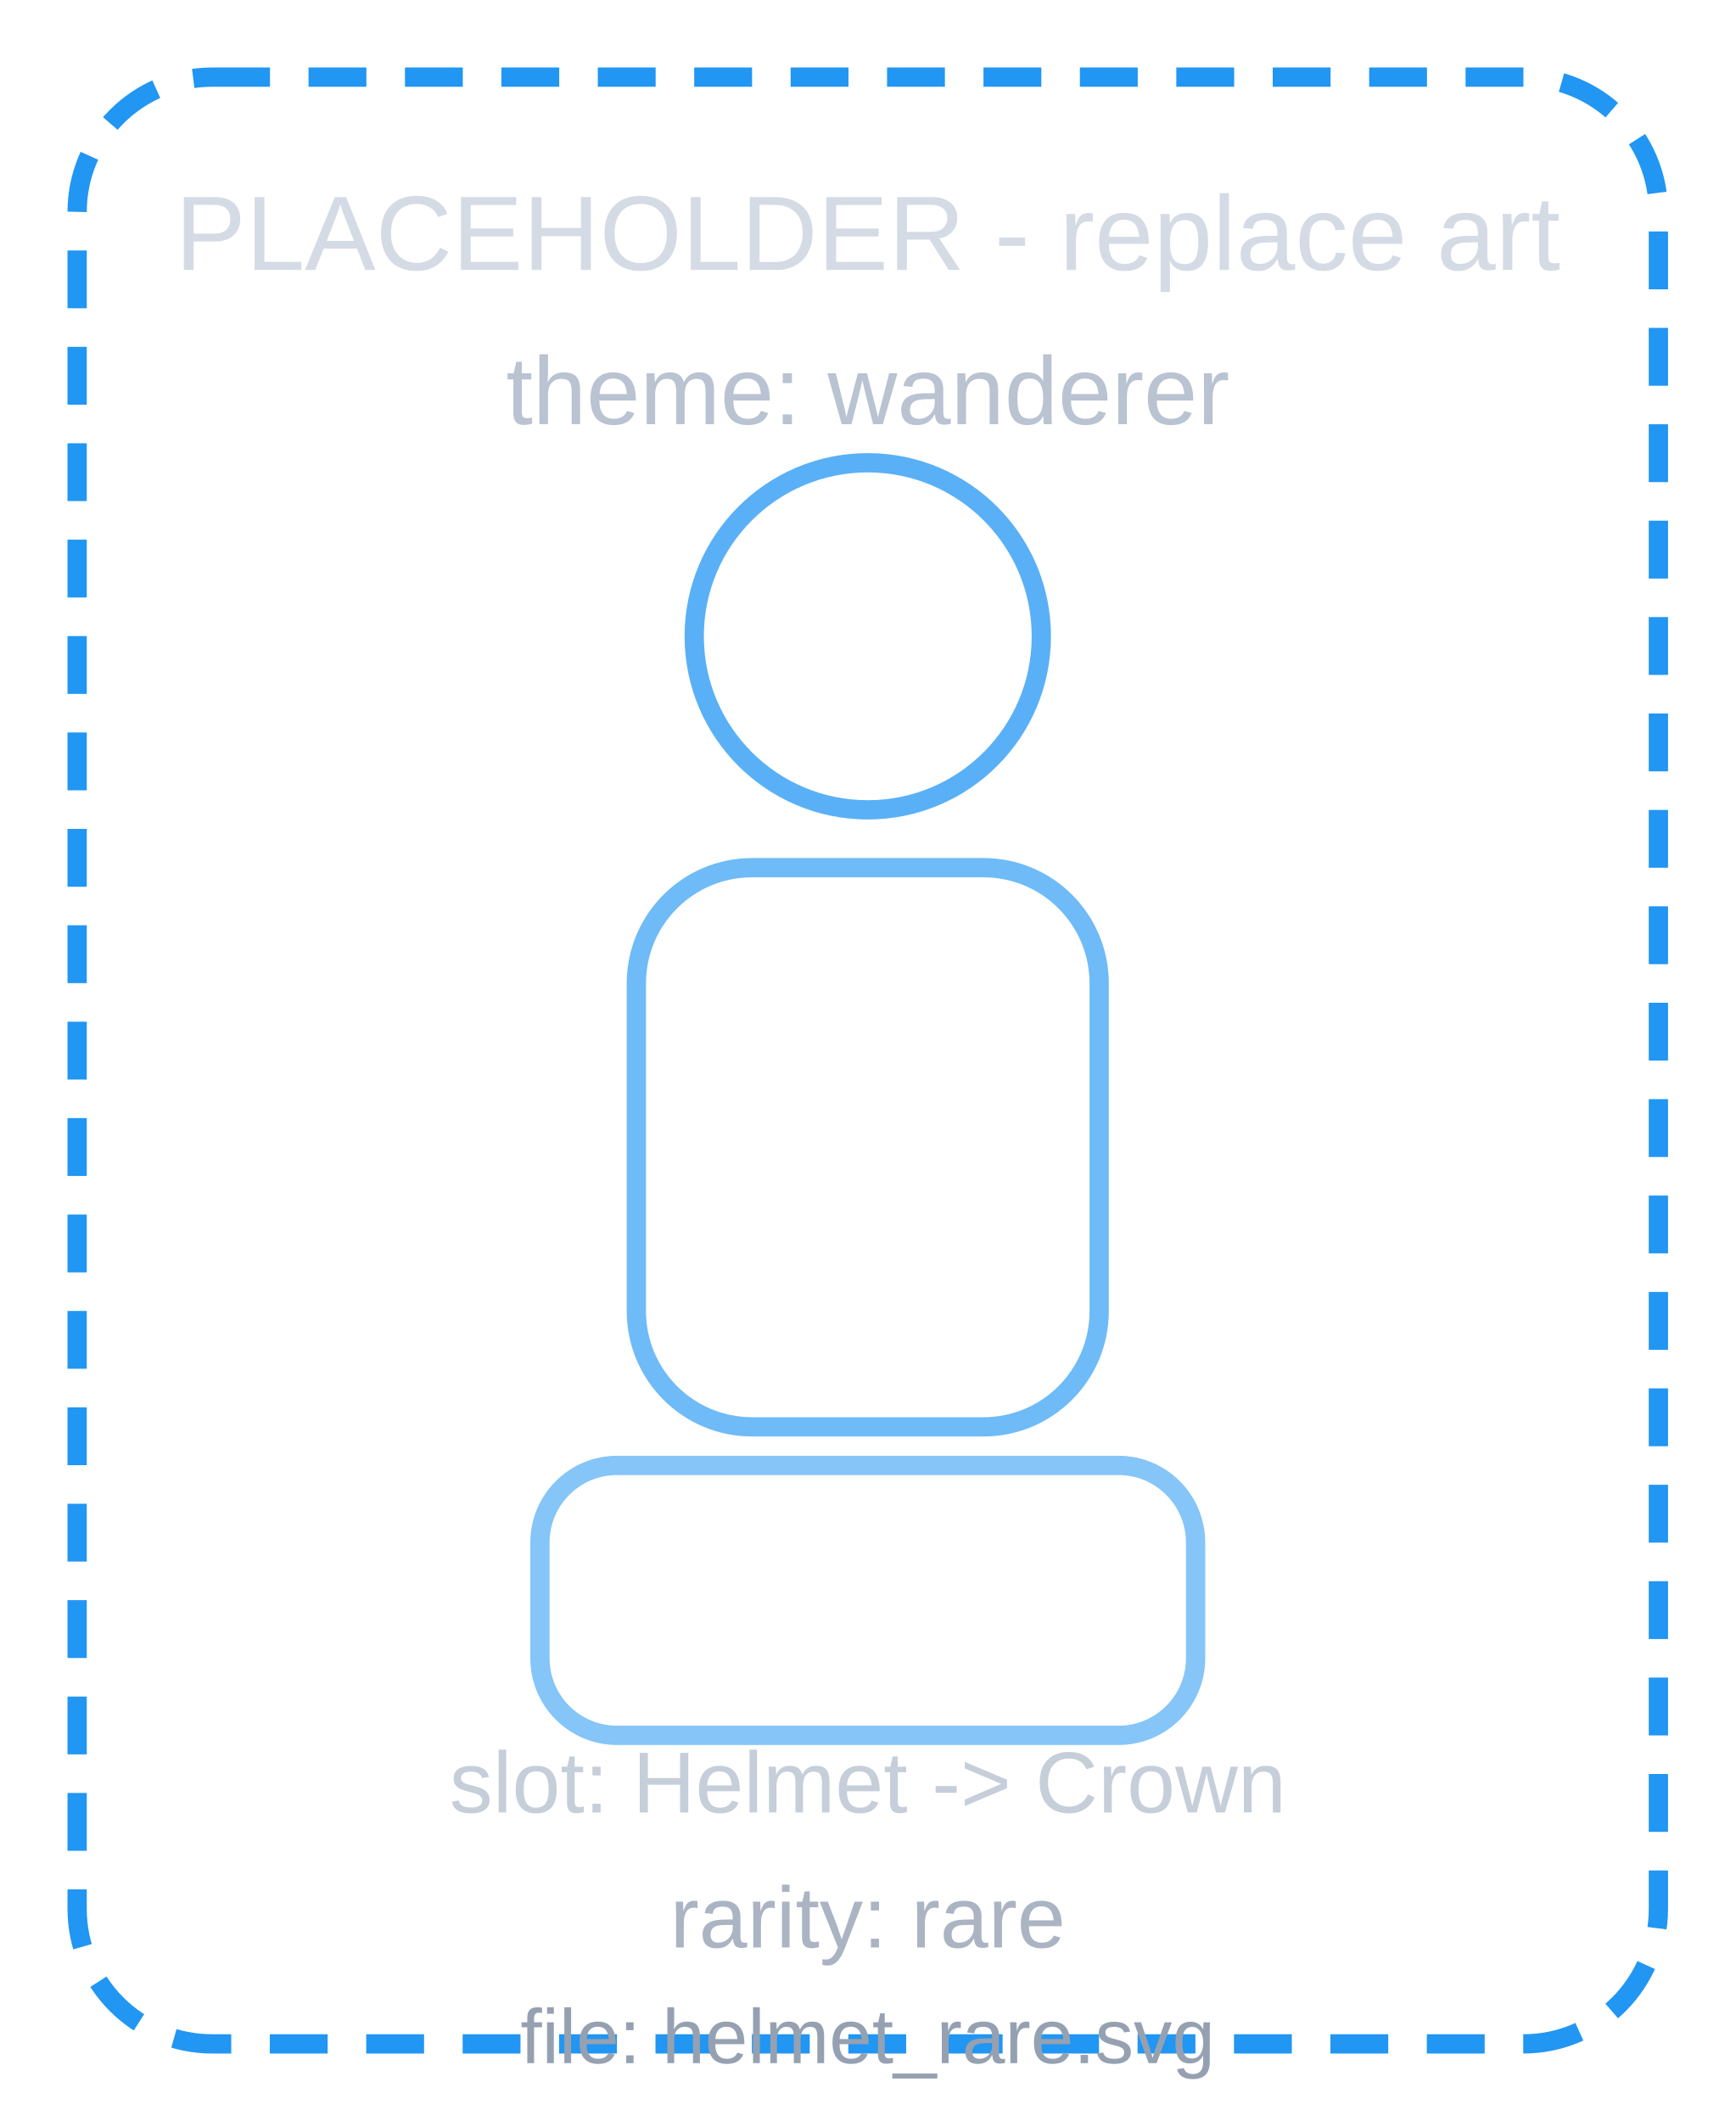
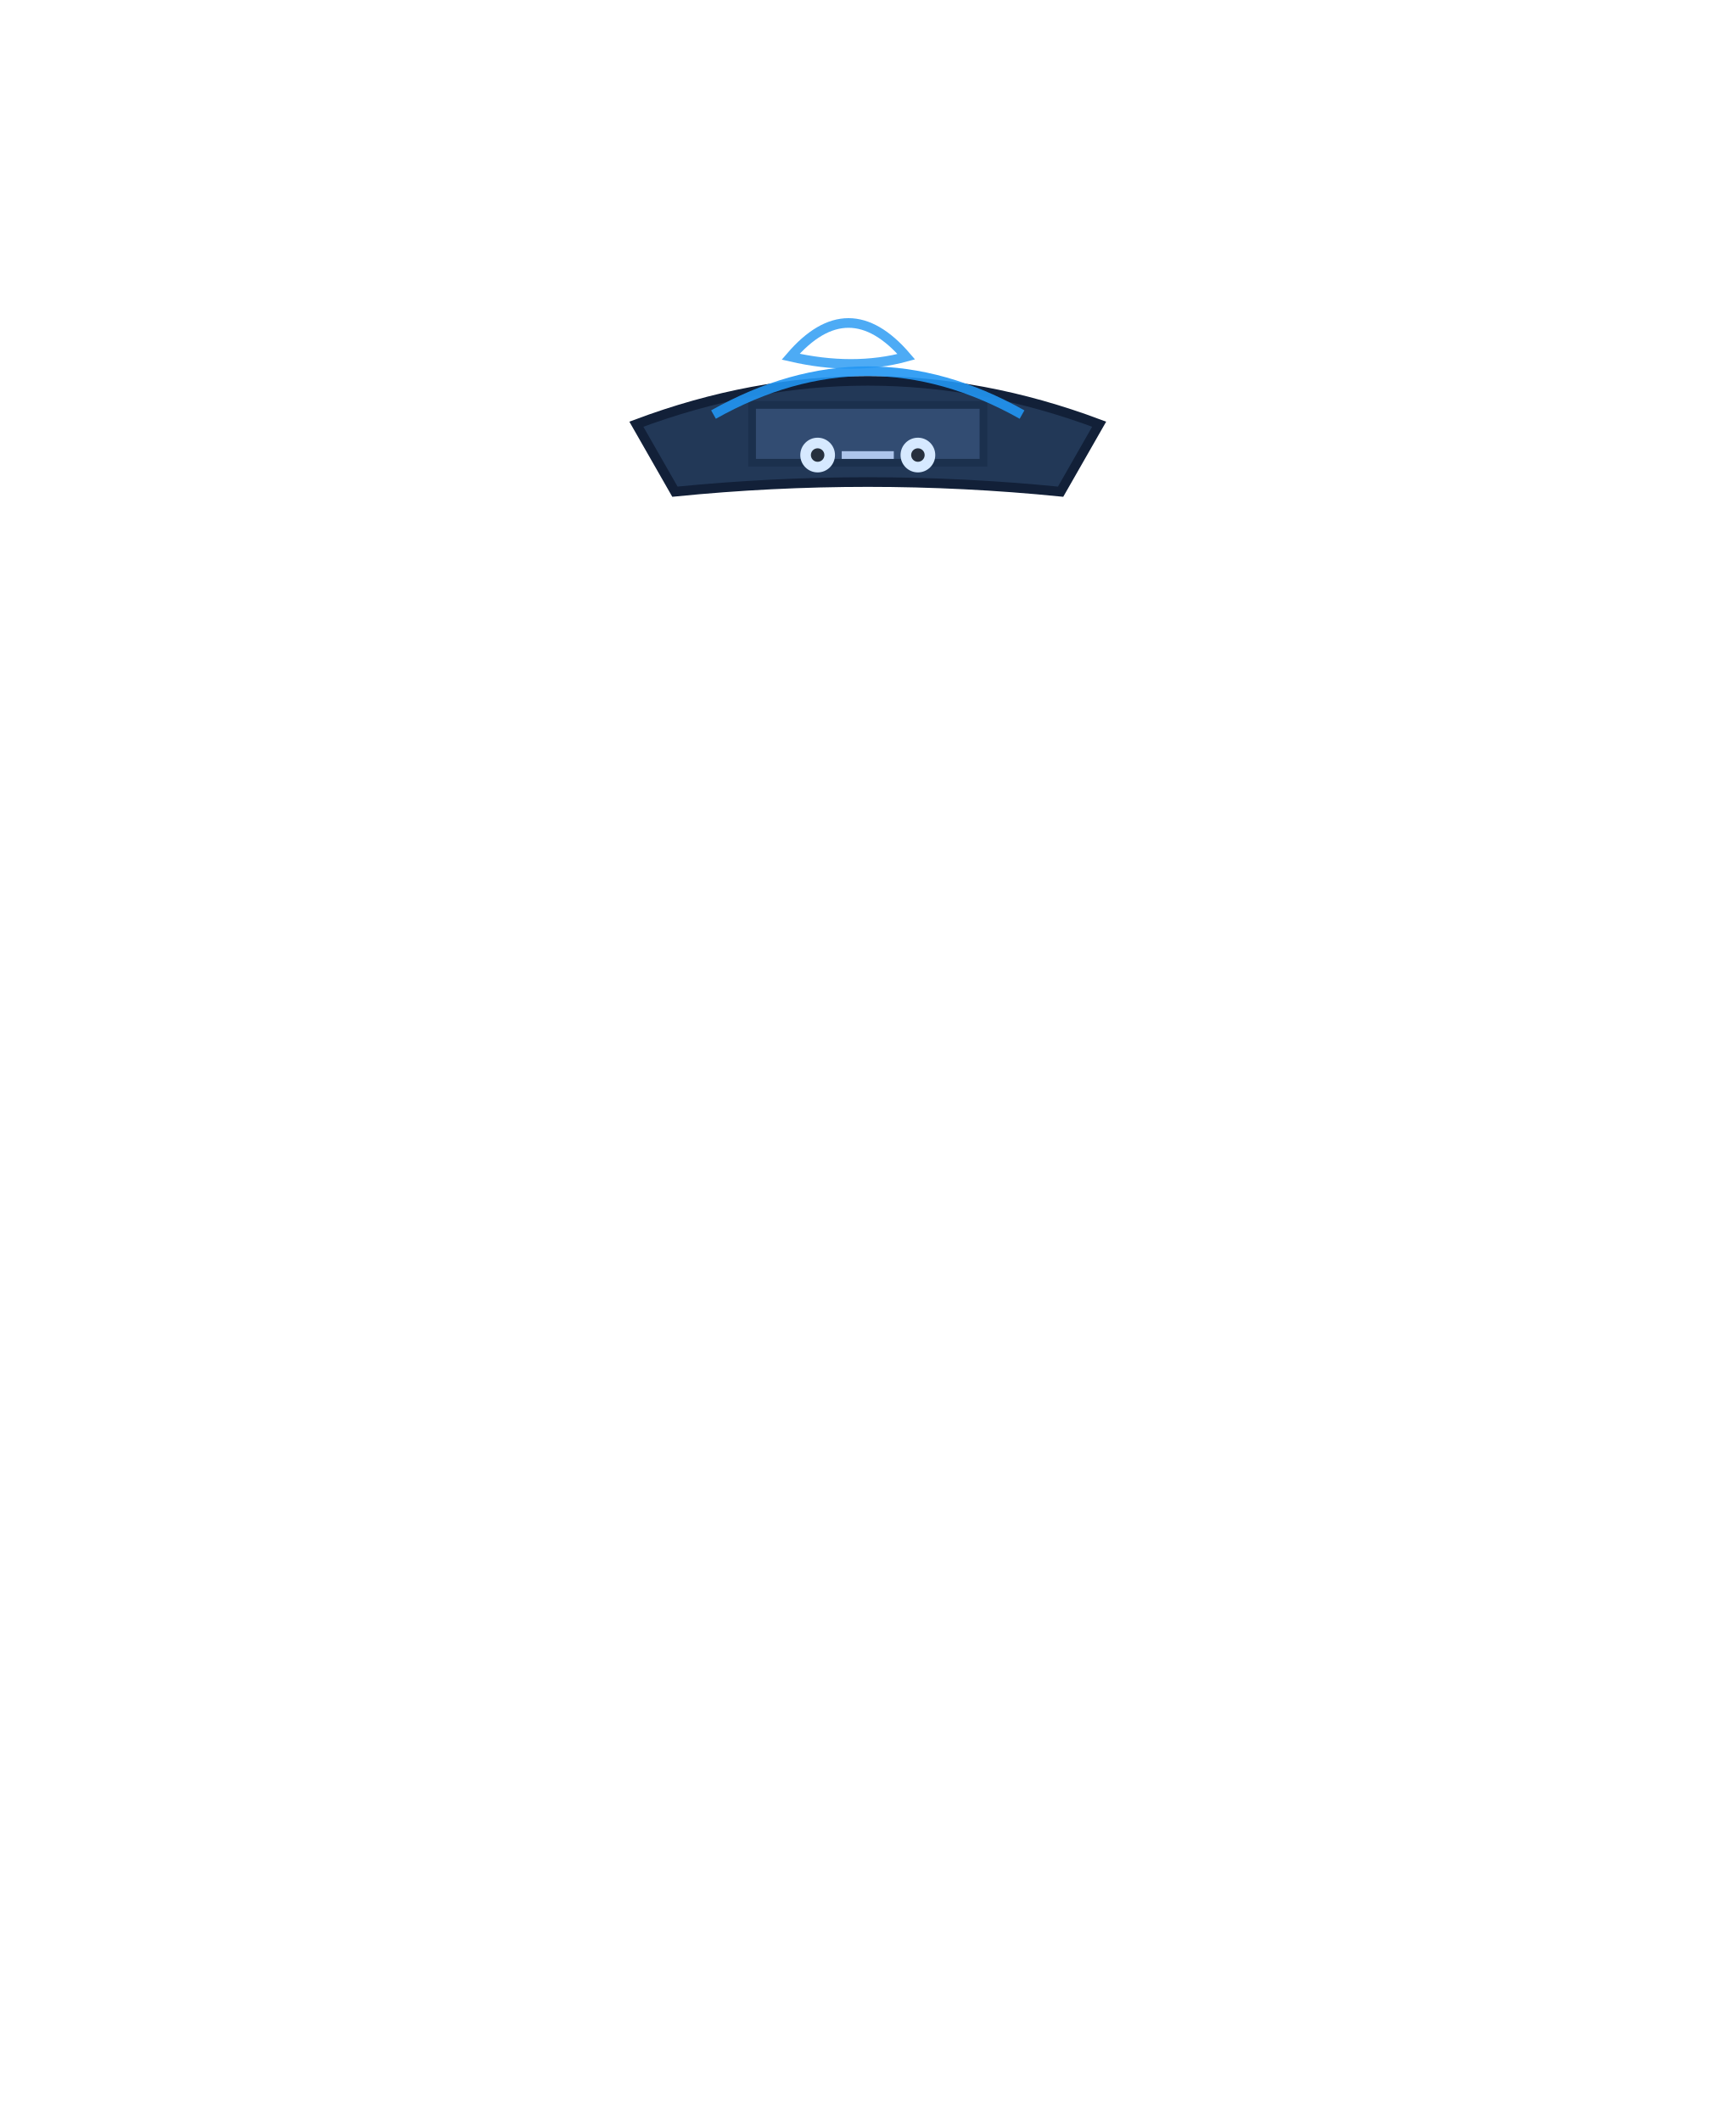
- <svg xmlns="http://www.w3.org/2000/svg" viewBox="0 0 180 220">
-   <defs>
-     <style>
-       .p { font-family: Arial, sans-serif; }
-     </style>
-   </defs>
-   <rect x="8" y="8" width="164" height="204" rx="14" fill="none" stroke="#2196f3" stroke-width="2" stroke-dasharray="6 4" />
-   <circle cx="90" cy="66" r="18" fill="none" stroke="#2196f3" stroke-width="2" opacity="0.75" />
-   <rect x="66" y="90" width="48" height="58" rx="12" fill="none" stroke="#2196f3" stroke-width="2" opacity="0.65" />
-   <rect x="56" y="152" width="68" height="28" rx="8" fill="none" stroke="#2196f3" stroke-width="2" opacity="0.55" />
-   <text class="p" x="90" y="28" text-anchor="middle" fill="#d5dbe5" font-size="11">PLACEHOLDER - replace art</text>
-   <text class="p" x="90" y="44" text-anchor="middle" fill="#b9c3d1" font-size="10">theme: wanderer</text>
-   <text class="p" x="90" y="188" text-anchor="middle" fill="#c5ced9" font-size="9">slot: Helmet -&gt; Crown</text>
-   <text class="p" x="90" y="202" text-anchor="middle" fill="#aab4c2" font-size="9">rarity: rare</text>
-   <text class="p" x="90" y="214" text-anchor="middle" fill="#95a1b1" font-size="8">file: helmet_rare.svg</text>
+ <svg xmlns="http://www.w3.org/2000/svg" viewBox="0 0 180 220" width="180" height="220">
+   <g id="helmet_rare">
+     <path d="M66 44 Q90 35 114 44 L110 51 Q90 49 70 51 Z" fill="#223857" stroke="#122038" stroke-width="1" />
+     <path d="M78 42 L102 42 L102 48 L78 48 Z" fill="#324c72" stroke="#1b304d" stroke-width="0.8" />
+     <circle cx="84.8" cy="47.2" r="1.8" fill="#d6e9ff" />
+     <circle cx="95.2" cy="47.2" r="1.8" fill="#d6e9ff" />
+     <circle cx="84.8" cy="47.2" r="0.7" fill="#26303e" />
+     <circle cx="95.2" cy="47.2" r="0.7" fill="#26303e" />
+     <path d="M87.3 47.2 L92.7 47.2" stroke="#adc5eb" stroke-width="0.8" />
+     <path d="M82 37 Q88 30 94 37 Q88.5 38.5 82 37 Z" fill="none" stroke="#2196F3" stroke-width="1" opacity="0.8" />
+     <path d="M74 43 Q90 34 106 43" stroke="#2196F3" stroke-width="1" fill="none" opacity="0.9" />
+   </g>
</svg>
